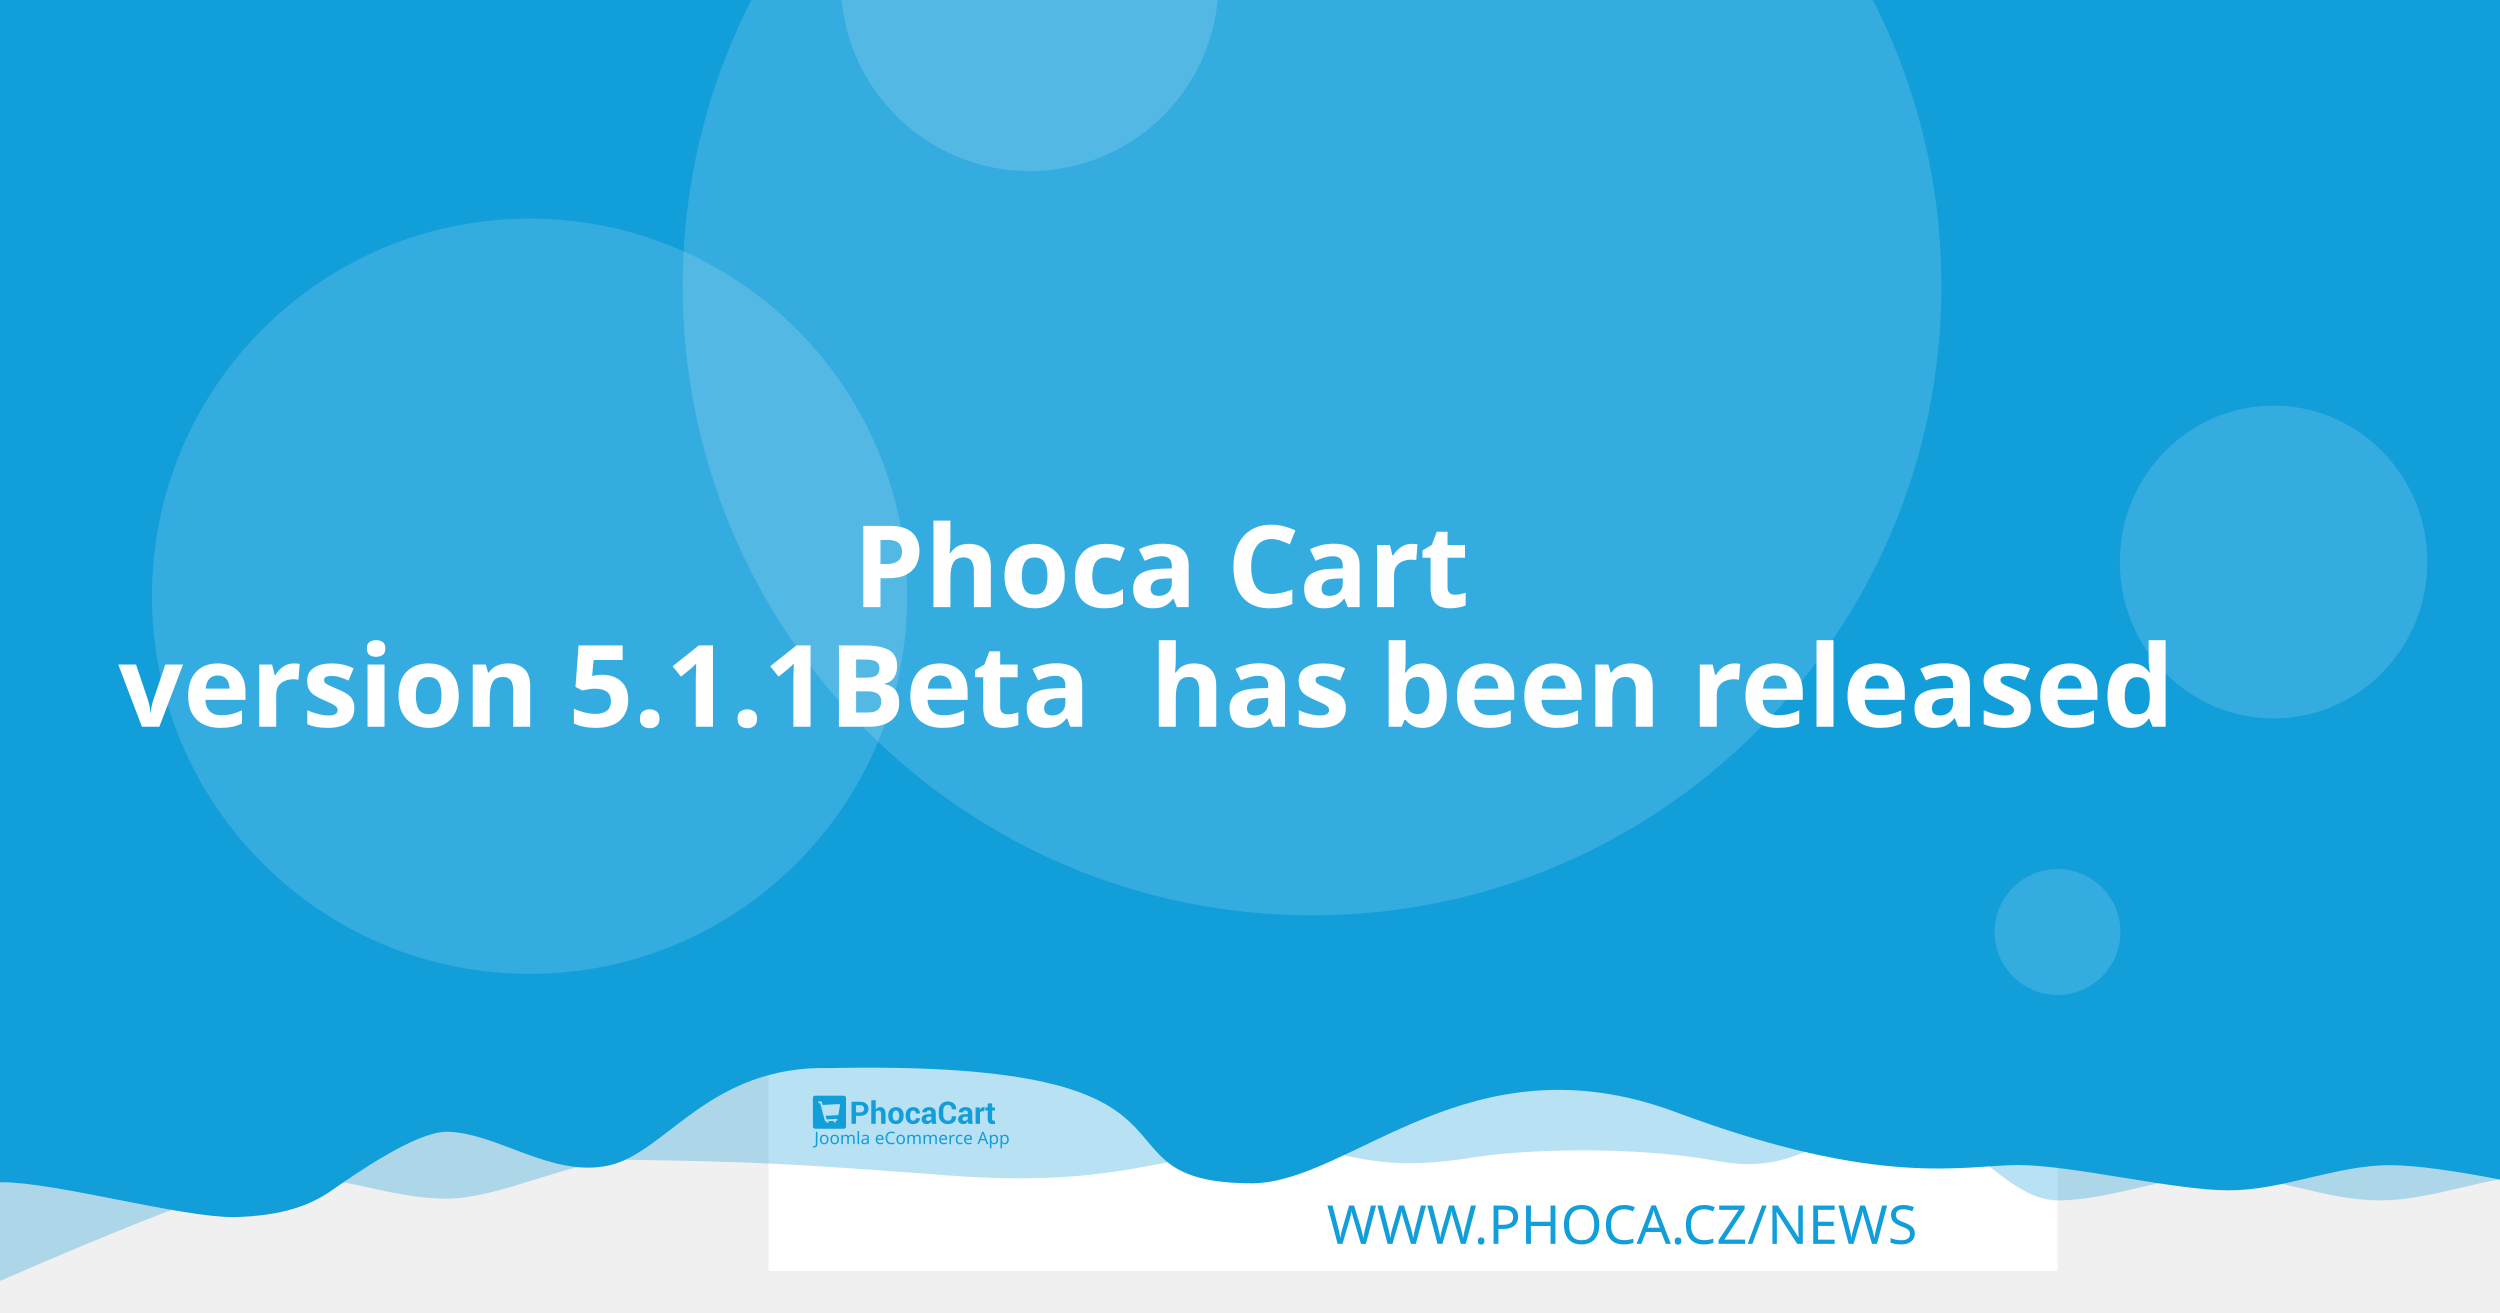
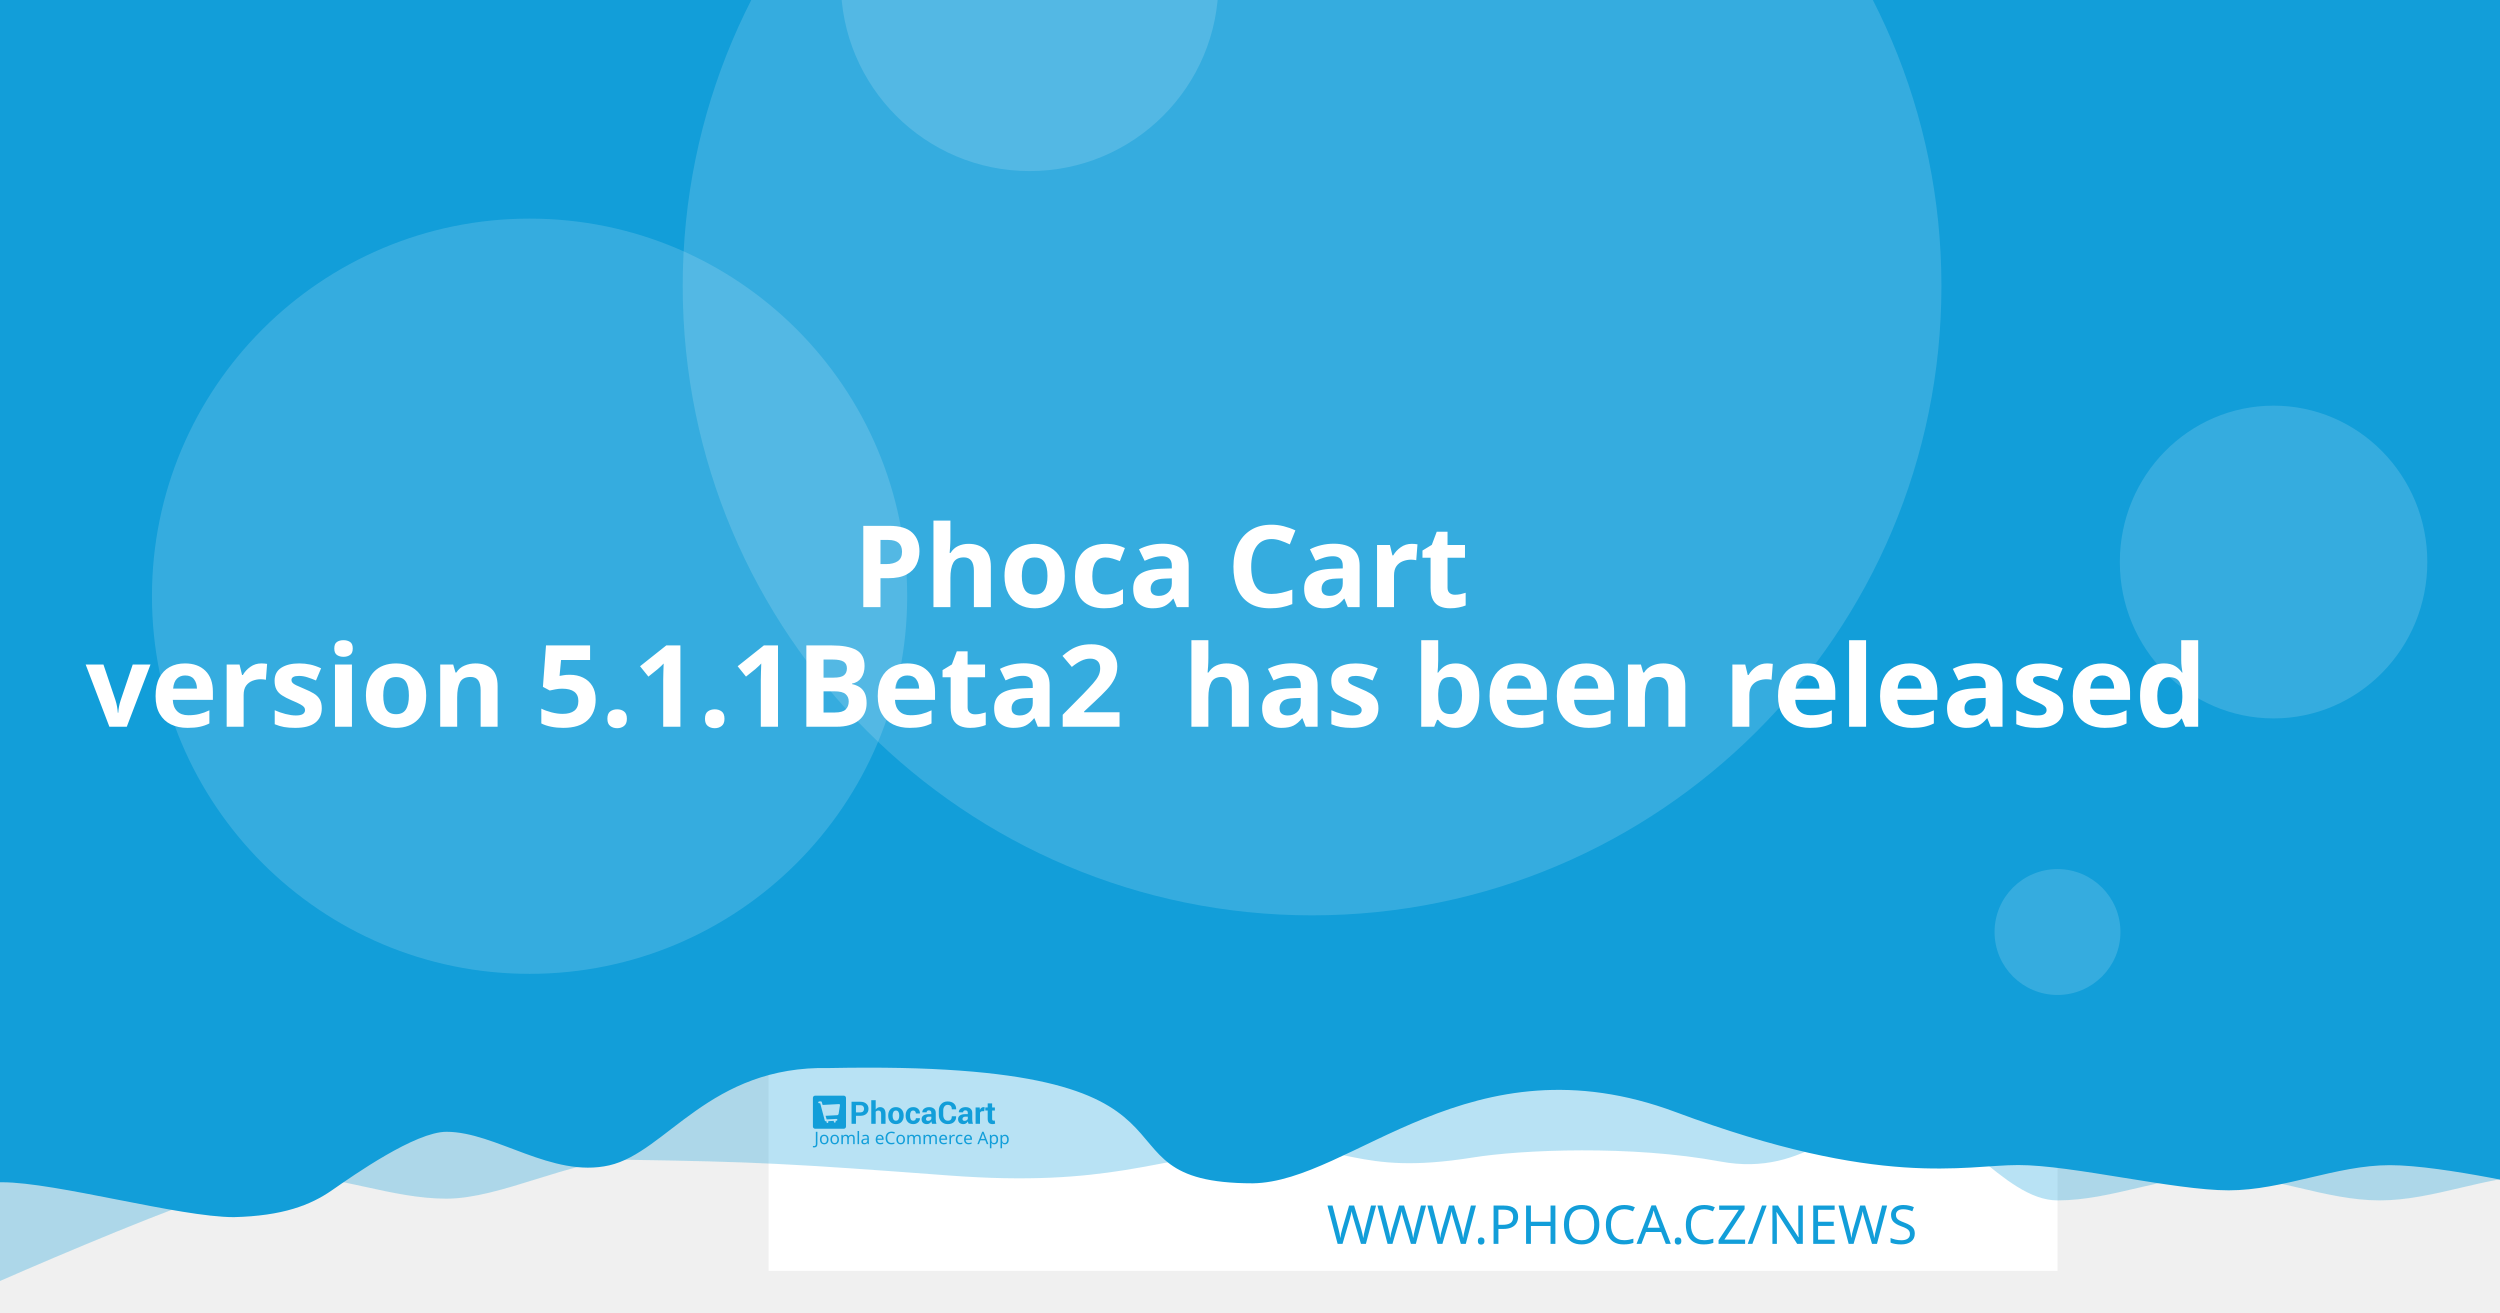
<svg xmlns="http://www.w3.org/2000/svg" width="1200" height="630" viewBox="0 0 1200 630" version="1.1" id="svg5">
  <defs id="defs2" />
  <g id="layer1">
    <path d="m 20.256,108.517 a 7.714,7.714 0 0 0 -7.714,7.714 v 97.981 a 7.714,7.714 0 0 0 7.714,7.714 h 97.976 a 7.714,7.714 0 0 0 7.714,-7.714 v -97.981 a 7.714,7.714 0 0 0 -7.714,-7.714 z m 19.435,19.56 c 0.714,-0.04 1.37,0.151 1.984,0.583 0.613,0.434 1.018,0.978 1.215,1.637 l 2.918,10.039 56.209,-2.948 c 1.002,-0.052 1.838,0.296 2.506,1.04 0.665,0.732 0.929,1.612 0.768,2.626 l -4.71,30.132 c -0.167,0.89 -0.688,1.809 -1.557,2.747 -0.869,0.95 -2.001,1.463 -3.38,1.537 l -39.707,2.079 3.671,12.389 33.562,-1.758 c 0.878,-0.049 1.633,0.215 2.28,0.783 0.632,0.583 0.971,1.312 1.019,2.19 0.046,0.878 -0.215,1.633 -0.783,2.28 -0.583,0.635 -1.312,0.974 -2.19,1.019 l -3.139,0.166 0.166,3.134 c 0.046,0.881 -0.215,1.638 -0.798,2.27 -0.571,0.647 -1.294,0.99 -2.174,1.034 -0.878,0.046 -1.635,-0.215 -2.27,-0.798 -0.647,-0.571 -0.984,-1.297 -1.03,-2.174 l -0.166,-3.134 -18.817,0.979 0.161,3.139 c 0.046,0.881 -0.212,1.638 -0.783,2.27 -0.583,0.647 -1.312,0.988 -2.19,1.034 -0.878,0.049 -1.633,-0.215 -2.28,-0.798 -0.635,-0.571 -0.974,-1.297 -1.019,-2.174 l -0.166,-3.139 -1.943,0.101 c -0.753,0.039 -1.441,-0.135 -2.079,-0.517 -0.623,-0.383 -1.068,-0.764 -1.341,-1.125 l -0.347,-0.613 -15.769,-59.624 -3.39,0.176 c -0.841,0.046 -1.586,-0.219 -2.245,-0.798 -0.659,-0.571 -1.009,-1.292 -1.055,-2.169 -0.046,-0.881 0.225,-1.635 0.824,-2.27 0.595,-0.647 1.308,-0.989 2.149,-1.034 z" style="fill:#ffffff;stroke-width:1.208;paint-order:stroke fill markers" id="path400" />
    <rect style="opacity:1;fill:#ffffff;stroke-width:6.042;stroke-linejoin:round;paint-order:stroke fill markers" id="rect723" width="618.676" height="618.676" x="368.924" y="-8.647" />
    <path id="rect4460" style="opacity:0.3;fill:#129ed9;fill-opacity:1;stroke-width:6.042;stroke-linejoin:round;paint-order:stroke fill markers" d="M 59.586,-3.814 H 1296.938 v 580.009 c 0,0 -51.556,-12.084 -77.334,-12.084 -25.778,0 -51.244,12.084 -77.335,12.084 -26.091,0 -51.556,-12.084 -77.334,-12.084 -25.778,0 -51.244,12.084 -77.335,12.084 -26.091,0 -50.615,-41.931 -76.393,-41.931 -25.778,0 -43.072,31.169 -85.504,23.256 -42.433,-7.913 -95.293,-5.729 -119.04,-1.869 -57.142,9.103 -59.508,-8.125 -105.573,-4.001 -46.065,4.124 -68.78,18.359 -145.373,12.602 -76.593,-5.757 -93.029,-6.595 -155.544,-7.578 -25.778,0 -59.826,18.693 -85.917,18.693 -26.091,0 -51.556,-11.254 -77.334,-11.254 -25.778,0 -172.338,66.428 -172.338,66.428 z" />
    <path id="rect4460-5" style="fill:#129ed9;fill-opacity:1;stroke-width:6.042;stroke-linejoin:round;paint-order:stroke fill markers" d="M -12.915,-8.647 H 1224.437 v 580.009 c 0,0 -51.556,-12.084 -77.334,-12.084 -25.778,0 -51.243,12.084 -77.334,12.084 -26.091,0 -75.228,-12.142 -101.006,-12.142 -25.778,0 -65.794,11.416 -164.408,-25.412 -98.613,-36.828 -155.373,33.433 -202.968,34.185 -85.545,-0.05 -3.558,-59.324 -203.248,-55.331 -57.687,-1.357 -78.127,40.433 -105.693,46.704 -27.566,6.271 -54.486,-16.105 -78.151,-16.105 -14.933,0 -44.462,20.77 -54.88,28.017 -10.418,7.247 -23.732,12.357 -47.124,12.95 -26.091,0 -85.565,-16.747 -111.343,-16.747 -25.778,0 -13.863,3.88 -13.863,3.88 z" />
    <circle style="opacity:0.15;fill:#ffffff;fill-opacity:1;stroke-width:6.042;stroke-linejoin:round;paint-order:stroke fill markers" id="path8376" cx="629.794" cy="137.279" r="302.088" />
    <text xml:space="preserve" style="font-style:normal;font-weight:normal;font-size:25.778px;line-height:1.25;font-family:sans-serif;fill:#129ed9;fill-opacity:1;stroke:none;stroke-width:1.208" x="953.817" y="597.071" id="text2910-3-7">
      <tspan id="tspan2908-6-5" x="953.817" y="597.071" style="font-style:normal;font-variant:normal;font-weight:300;font-stretch:normal;font-size:25.778px;font-family:Montserrat;-inkscape-font-specification:'Montserrat Light';text-align:end;text-anchor:end;fill:#129ed9;fill-opacity:1;stroke-width:1.208">WWW.PHOCA.CZ/NEWS</tspan>
    </text>
    <text xml:space="preserve" style="font-style:normal;font-variant:normal;font-weight:600;font-stretch:normal;font-size:54.666px;line-height:1.05;font-family:Rubik;-inkscape-font-specification:'Rubik Semi-Bold';fill:#ffffff;fill-opacity:1;stroke:none;stroke-width:1.577" x="600" y="234.034" id="text11252">
      <tspan x="600" y="234.034" id="tspan403" style="text-align:center;text-anchor:middle;stroke-width:1.577" />
      <tspan x="600" y="291.433" style="font-size:54.666px;text-align:center;text-anchor:middle;stroke-width:1.577" id="tspan444"> Phoca Cart</tspan>
-       <tspan x="600" y="348.833" id="tspan2906" style="font-size:54.666px;text-align:center;text-anchor:middle;stroke-width:1.577">version 5.1.1Beta
+       <tspan x="600" y="348.833" id="tspan2906" style="font-size:54.666px;text-align:center;text-anchor:middle;stroke-width:1.577">version 5.1.1Beta2
 has been released</tspan>
      <tspan x="600" y="406.232" id="tspan1994" style="font-size:54.666px;stroke-width:1.577" />
    </text>
    <circle style="opacity:0.15;fill:#ffffff;fill-opacity:1;stroke-width:6.042;stroke-linejoin:round;paint-order:stroke fill markers" id="path8376-9" cx="254.196" cy="286.191" r="181.253" />
    <circle style="opacity:0.15;fill:#ffffff;fill-opacity:1;stroke-width:6.042;stroke-linejoin:round;paint-order:stroke fill markers" id="path8376-6" cx="494.235" cy="-8.506" r="90.626" />
    <ellipse style="opacity:0.15;fill:#ffffff;fill-opacity:1;stroke-width:7.442;stroke-linejoin:round;paint-order:stroke fill markers" id="path8376-6-2" cx="1091.315" cy="269.776" rx="73.793" ry="75.059" />
    <g id="g8950" transform="matrix(0.360172,0,0,0.360172,498.6223,396.4642)" style="fill:#129ed9;fill-opacity:1;stroke-width:3.355">
      <g id="g895" transform="translate(-301.0409,359.4151)" style="fill:#129ed9;fill-opacity:1;stroke-width:3.355">
        <g transform="matrix(1.3333,0,0,-1.3333,-75.59,850.15)" fill="#ffffff" image-rendering="optimizeQuality" id="g280" style="clip-rule:evenodd;fill:#129ed9;fill-opacity:1;stroke-width:8.934;shape-rendering:geometricPrecision">
          <path d="m 99.728,617.49 v -7.994 h -4.423 v 22.031 h 8.784 c 2.532,0 4.527,-0.646 5.979,-1.937 1.452,-1.291 2.181,-2.99 2.181,-5.097 0,-2.107 -0.729,-3.801 -2.181,-5.082 -1.452,-1.281 -3.446,-1.921 -5.979,-1.921 z m 0,3.408 h 4.361 c 1.23,0 2.165,0.336 2.801,1.002 0.635,0.671 0.951,1.523 0.951,2.561 0,1.059 -0.315,1.932 -0.946,2.623 -0.63,0.687 -1.566,1.033 -2.806,1.033 H 99.728 Z" id="path262" style="fill:#129ed9;fill-opacity:1;stroke-width:3.355" />
          <path d="m 119.45,623.79 c 0.517,0.749 1.147,1.327 1.891,1.746 0.749,0.418 1.576,0.63 2.485,0.63 1.705,0 3.043,-0.568 4.02,-1.704 0.971,-1.131 1.457,-2.887 1.457,-5.252 v -9.714 h -4.418 v 9.76 c 0,1.276 -0.227,2.174 -0.677,2.706 -0.445,0.532 -1.116,0.795 -2.005,0.795 -0.605,0 -1.137,-0.108 -1.602,-0.325 -0.465,-0.217 -0.847,-0.522 -1.152,-0.919 v -12.017 h -4.418 v 23.611 h 4.418 z" id="path264" style="fill:#129ed9;fill-opacity:1;stroke-width:3.355" />
          <path d="m 131.96,617.83 c 0,2.438 0.682,4.436 2.046,5.996 1.359,1.554 3.25,2.334 5.663,2.334 2.418,0 4.315,-0.774 5.689,-2.329 1.375,-1.549 2.062,-3.553 2.062,-6.001 v -0.32 c 0,-2.458 -0.687,-4.462 -2.051,-6.011 -1.369,-1.544 -3.261,-2.319 -5.674,-2.319 -2.418,0 -4.315,0.775 -5.684,2.319 -1.364,1.549 -2.051,3.553 -2.051,6.011 z m 4.408,-0.31 c 0,-1.487 0.264,-2.68 0.785,-3.584 0.527,-0.899 1.375,-1.348 2.542,-1.348 1.142,0 1.979,0.454 2.506,1.358 0.532,0.904 0.796,2.097 0.796,3.574 v 0.315 c 0,1.446 -0.269,2.629 -0.801,3.542 -0.537,0.914 -1.38,1.374 -2.527,1.374 -1.142,0 -1.979,-0.46 -2.506,-1.379 -0.532,-0.919 -0.796,-2.102 -0.796,-3.537 z" id="path266" style="fill:#129ed9;fill-opacity:1;stroke-width:3.355" />
          <path d="m 157.01,612.59 c 0.79,0 1.421,0.227 1.891,0.682 0.475,0.454 0.713,1.064 0.713,1.828 h 4.015 l 0.041,-0.093 c 0.041,-1.653 -0.579,-3.037 -1.871,-4.152 -1.287,-1.116 -2.883,-1.673 -4.79,-1.673 -2.439,0 -4.325,0.769 -5.648,2.314 -1.318,1.544 -1.979,3.522 -1.979,5.944 v 0.449 c 0,2.412 0.656,4.395 1.974,5.944 1.317,1.554 3.198,2.329 5.638,2.329 2.02,0 3.648,-0.573 4.883,-1.725 1.235,-1.151 1.835,-2.664 1.793,-4.539 l -0.031,-0.088 h -4.026 c 0,0.842 -0.233,1.544 -0.698,2.107 -0.46,0.558 -1.101,0.837 -1.922,0.837 -1.168,0 -1.995,-0.454 -2.475,-1.358 -0.476,-0.904 -0.718,-2.071 -0.718,-3.496 v -0.454 c 0,-1.456 0.243,-2.628 0.718,-3.522 0.48,-0.888 1.312,-1.332 2.491,-1.332" id="path268" style="fill:#129ed9;fill-opacity:1;stroke-width:3.355" />
          <path d="m 175.8,609.49 c -0.165,0.372 -0.305,0.764 -0.419,1.183 -0.119,0.413 -0.202,0.837 -0.248,1.27 -0.455,-0.8 -1.054,-1.456 -1.798,-1.978 -0.739,-0.521 -1.628,-0.785 -2.656,-0.785 -1.715,0 -3.038,0.439 -3.963,1.322 -0.93,0.883 -1.395,2.086 -1.395,3.604 0,1.606 0.62,2.845 1.855,3.729 1.235,0.883 3.038,1.322 5.41,1.322 h 2.47 v 1.301 c 0,0.785 -0.207,1.394 -0.62,1.828 -0.413,0.434 -1.023,0.651 -1.834,0.651 -0.713,0 -1.266,-0.175 -1.653,-0.522 -0.393,-0.346 -0.584,-0.826 -0.584,-1.446 l -4.268,0.016 -0.016,0.093 c -0.072,1.379 0.527,2.572 1.798,3.579 1.271,1.002 2.946,1.503 5.013,1.503 1.958,0 3.545,-0.496 4.769,-1.492 1.22,-0.992 1.829,-2.406 1.829,-4.24 v -6.76 c 0,-0.769 0.062,-1.492 0.176,-2.164 0.119,-0.676 0.299,-1.348 0.553,-2.014 z m -4.046,2.943 c 0.78,0 1.468,0.191 2.077,0.574 0.605,0.382 1.013,0.826 1.225,1.332 v 2.308 h -2.47 c -0.935,0 -1.648,-0.232 -2.134,-0.702 -0.481,-0.47 -0.724,-1.033 -0.724,-1.699 0,-0.542 0.181,-0.981 0.542,-1.312 0.367,-0.336 0.858,-0.501 1.483,-0.501" id="path270" style="fill:#129ed9;fill-opacity:1;stroke-width:3.355" />
          <path d="m 199.84,617.01 0.031,-0.088 c 0.041,-2.37 -0.682,-4.25 -2.17,-5.645 -1.488,-1.394 -3.555,-2.091 -6.201,-2.091 -2.656,0 -4.811,0.852 -6.464,2.556 -1.653,1.704 -2.486,3.894 -2.486,6.579 v 4.369 c 0,2.67 0.812,4.86 2.424,6.574 1.617,1.715 3.715,2.572 6.299,2.572 2.723,0 4.852,-0.697 6.386,-2.097 1.535,-1.399 2.284,-3.305 2.243,-5.717 l -0.031,-0.088 h -4.299 c 0,1.451 -0.346,2.561 -1.044,3.336 -0.698,0.769 -1.783,1.157 -3.255,1.157 -1.323,0 -2.372,-0.537 -3.147,-1.606 -0.78,-1.074 -1.168,-2.438 -1.168,-4.1 v -4.39 c 0,-1.683 0.408,-3.057 1.225,-4.131 0.822,-1.069 1.922,-1.606 3.317,-1.606 1.38,0 2.403,0.372 3.064,1.11 0.661,0.744 0.992,1.844 0.992,3.305 z" id="path272" style="fill:#129ed9;fill-opacity:1;stroke-width:3.355" />
          <path d="m 212.27,609.49 c -0.165,0.372 -0.305,0.764 -0.419,1.183 -0.119,0.413 -0.202,0.837 -0.248,1.27 -0.455,-0.8 -1.054,-1.456 -1.798,-1.978 -0.739,-0.521 -1.628,-0.785 -2.656,-0.785 -1.716,0 -3.038,0.439 -3.963,1.322 -0.93,0.883 -1.395,2.086 -1.395,3.604 0,1.606 0.62,2.845 1.855,3.729 1.235,0.883 3.039,1.322 5.41,1.322 h 2.47 v 1.301 c 0,0.785 -0.207,1.394 -0.62,1.828 -0.413,0.434 -1.023,0.651 -1.834,0.651 -0.713,0 -1.266,-0.175 -1.654,-0.522 -0.393,-0.346 -0.584,-0.826 -0.584,-1.446 l -4.268,0.016 -0.016,0.093 c -0.072,1.379 0.527,2.572 1.798,3.579 1.271,1.002 2.945,1.503 5.013,1.503 1.958,0 3.545,-0.496 4.769,-1.492 1.22,-0.992 1.829,-2.406 1.829,-4.24 v -6.76 c 0,-0.769 0.062,-1.492 0.176,-2.164 0.119,-0.676 0.3,-1.348 0.553,-2.014 z m -4.046,2.943 c 0.78,0 1.468,0.191 2.077,0.574 0.605,0.382 1.013,0.826 1.224,1.332 v 2.308 h -2.47 c -0.935,0 -1.649,-0.232 -2.134,-0.702 -0.481,-0.47 -0.723,-1.033 -0.723,-1.699 0,-0.542 0.181,-0.981 0.542,-1.312 0.367,-0.336 0.858,-0.501 1.483,-0.501" id="path274" style="fill:#129ed9;fill-opacity:1;stroke-width:3.355" />
          <path d="m 227.92,622.06 -1.617,0.046 c -0.656,0 -1.199,-0.134 -1.623,-0.408 -0.423,-0.274 -0.744,-0.656 -0.966,-1.152 v -11.052 h -4.408 v 16.36 h 4.103 l 0.196,-2.422 c 0.382,0.857 0.883,1.528 1.494,2.009 0.61,0.48 1.312,0.723 2.108,0.723 0.223,0 0.429,-0.015 0.615,-0.052 0.186,-0.036 0.377,-0.077 0.568,-0.129 z" id="path276" style="fill:#129ed9;fill-opacity:1;stroke-width:3.355" />
          <path d="m 235.83,629.86 v -4.007 h 2.754 v -3.099 H 235.83 v -8.33 c 0,-0.635 0.129,-1.09 0.393,-1.363 0.263,-0.274 0.615,-0.408 1.059,-0.408 0.232,0 0.434,0.01 0.599,0.036 0.166,0.026 0.362,0.072 0.579,0.129 l 0.383,-3.181 c -0.445,-0.155 -0.878,-0.268 -1.302,-0.341 -0.424,-0.078 -0.884,-0.114 -1.38,-0.114 -1.524,0 -2.697,0.418 -3.519,1.255 -0.822,0.837 -1.235,2.159 -1.235,3.977 v 8.34 h -2.392 v 3.099 h 2.392 v 4.007 z" id="path278" style="fill:#129ed9;fill-opacity:1;stroke-width:3.355" />
        </g>
        <g fill="#ffffff" fill-rule="evenodd" image-rendering="optimizeQuality" stroke-width="1.934" aria-label="Joomla eCommerce App" id="g318" style="clip-rule:evenodd;fill:#129ed9;fill-opacity:1;shape-rendering:geometricPrecision">
          <path d="M 1.704,69 Q 1.151,69 0.736,68.908 0.321,68.839 -0.002,68.7 v -1.752 q 0.369,0.092 0.784,0.161 0.415,0.069 0.876,0.069 0.576,0 1.083,-0.231 0.53,-0.231 0.853,-0.807 0.323,-0.576 0.323,-1.614 v -16.368 h 2.075 v 16.206 q 0,2.374 -1.176,3.504 -1.176,1.13 -3.112,1.13 z" id="path282" style="fill:#129ed9;fill-opacity:1;stroke-width:1.934" />
          <path d="m 20.792,58.419 q 0,3.066 -1.568,4.749 -1.545,1.683 -4.196,1.683 -1.637,0 -2.928,-0.738 -1.268,-0.761 -2.006,-2.19 -0.738,-1.452 -0.738,-3.504 0,-3.066 1.545,-4.726 1.545,-1.66 4.196,-1.66 1.683,0 2.951,0.761 1.291,0.738 2.006,2.167 0.738,1.406 0.738,3.458 z m -9.336,0 q 0,2.19 0.853,3.481 0.876,1.268 2.766,1.268 1.867,0 2.743,-1.268 0.876,-1.291 0.876,-3.481 0,-2.19 -0.876,-3.435 -0.876,-1.245 -2.766,-1.245 -1.89,0 -2.743,1.245 -0.853,1.245 -0.853,3.435 z" id="path284" style="fill:#129ed9;fill-opacity:1;stroke-width:1.934" />
          <path d="m 34.739,58.419 q 0,3.066 -1.568,4.749 -1.545,1.683 -4.196,1.683 -1.637,0 -2.928,-0.738 -1.268,-0.761 -2.006,-2.19 -0.738,-1.452 -0.738,-3.504 0,-3.066 1.545,-4.726 1.545,-1.66 4.196,-1.66 1.683,0 2.951,0.761 1.291,0.738 2.006,2.167 0.738,1.406 0.738,3.458 z m -9.336,0 q 0,2.19 0.853,3.481 0.876,1.268 2.766,1.268 1.867,0 2.743,-1.268 0.876,-1.291 0.876,-3.481 0,-2.19 -0.876,-3.435 -0.876,-1.245 -2.766,-1.245 -1.89,0 -2.743,1.245 -0.853,1.245 -0.853,3.435 z" id="path286" style="fill:#129ed9;fill-opacity:1;stroke-width:1.934" />
          <path d="m 51.499,52.033 q 2.098,0 3.135,1.083 1.037,1.06 1.037,3.458 V 64.62 H 53.666 v -7.953 q 0,-2.928 -2.513,-2.928 -1.798,0 -2.582,1.037 -0.761,1.037 -0.761,3.02 V 64.62 h -2.006 v -7.953 q 0,-2.928 -2.536,-2.928 -1.867,0 -2.582,1.153 -0.715,1.153 -0.715,3.32 v 6.409 h -2.029 v -12.356 h 1.637 l 0.3,1.683 h 0.115 q 0.576,-0.968 1.545,-1.429 0.991,-0.484 2.098,-0.484 2.905,0 3.781,2.075 h 0.115 q 0.622,-1.06 1.683,-1.568 1.083,-0.507 2.282,-0.507 z" id="path288" style="fill:#129ed9;fill-opacity:1;stroke-width:1.934" />
          <path d="M 61.527,64.62 H 59.498 V 47.1 h 2.029 z" id="path290" style="fill:#129ed9;fill-opacity:1;stroke-width:1.934" />
          <path d="m 70.126,52.056 q 2.259,0 3.343,0.991 1.083,0.991 1.083,3.158 v 8.414 h -1.475 l -0.392,-1.752 h -0.092 q -0.807,1.014 -1.706,1.498 -0.876,0.484 -2.444,0.484 -1.683,0 -2.789,-0.876 -1.107,-0.899 -1.107,-2.789 0,-1.844 1.452,-2.836 1.452,-1.014 4.472,-1.107 l 2.098,-0.069 v -0.738 q 0,-1.545 -0.669,-2.144 -0.669,-0.599 -1.89,-0.599 -0.968,0 -1.844,0.3 -0.876,0.277 -1.637,0.645 l -0.622,-1.522 q 0.807,-0.438 1.913,-0.738 1.107,-0.323 2.305,-0.323 z m 0.599,6.593 q -2.305,0.092 -3.204,0.738 -0.876,0.645 -0.876,1.821 0,1.037 0.622,1.522 0.645,0.484 1.637,0.484 1.568,0 2.605,-0.853 1.037,-0.876 1.037,-2.674 v -1.107 z" id="path292" style="fill:#129ed9;fill-opacity:1;stroke-width:1.934" />
          <path d="m 89.144,52.033 q 1.591,0 2.72,0.692 1.153,0.692 1.752,1.96 0.622,1.245 0.622,2.928 v 1.222 h -8.46 q 0.046,2.098 1.06,3.204 1.037,1.083 2.882,1.083 1.176,0 2.075,-0.207 0.922,-0.231 1.89,-0.645 v 1.775 q -0.945,0.415 -1.867,0.599 -0.922,0.207 -2.19,0.207 -1.752,0 -3.112,-0.715 -1.337,-0.715 -2.098,-2.121 -0.738,-1.429 -0.738,-3.481 0,-2.029 0.669,-3.481 0.692,-1.452 1.913,-2.236 1.245,-0.784 2.882,-0.784 z m -0.023,1.66 q -1.452,0 -2.305,0.945 -0.83,0.922 -0.991,2.582 h 6.293 q -0.023,-1.568 -0.738,-2.536 -0.715,-0.991 -2.259,-0.991 z" id="path294" style="fill:#129ed9;fill-opacity:1;stroke-width:1.934" />
          <path d="m 104.71,49.751 q -2.651,0 -4.173,1.775 -1.522,1.775 -1.522,4.864 0,3.066 1.406,4.864 1.429,1.775 4.265,1.775 1.083,0 2.052,-0.184 0.968,-0.184 1.89,-0.461 v 1.798 q -0.922,0.346 -1.913,0.507 -0.968,0.161 -2.328,0.161 -2.513,0 -4.196,-1.037 -1.683,-1.037 -2.536,-2.951 -0.83,-1.913 -0.83,-4.495 0,-2.49 0.899,-4.38 0.922,-1.913 2.697,-2.974 1.775,-1.083 4.311,-1.083 2.605,0 4.541,0.968 l -0.83,1.752 q -0.761,-0.346 -1.706,-0.622 -0.922,-0.277 -2.029,-0.277 z" id="path296" style="fill:#129ed9;fill-opacity:1;stroke-width:1.934" />
          <path d="m 122.69,58.419 q 0,3.066 -1.568,4.749 -1.545,1.683 -4.196,1.683 -1.637,0 -2.928,-0.738 -1.268,-0.761 -2.006,-2.19 -0.738,-1.452 -0.738,-3.504 0,-3.066 1.545,-4.726 1.545,-1.66 4.196,-1.66 1.683,0 2.951,0.761 1.291,0.738 2.006,2.167 0.738,1.406 0.738,3.458 z m -9.336,0 q 0,2.19 0.853,3.481 0.876,1.268 2.766,1.268 1.867,0 2.743,-1.268 0.876,-1.291 0.876,-3.481 0,-2.19 -0.876,-3.435 -0.876,-1.245 -2.766,-1.245 -1.89,0 -2.743,1.245 -0.853,1.245 -0.853,3.435 z" id="path298" style="fill:#129ed9;fill-opacity:1;stroke-width:1.934" />
          <path d="m 139.45,52.033 q 2.098,0 3.135,1.083 1.037,1.06 1.037,3.458 V 64.62 h -2.006 v -7.953 q 0,-2.928 -2.513,-2.928 -1.798,0 -2.582,1.037 -0.761,1.037 -0.761,3.02 V 64.62 h -2.006 v -7.953 q 0,-2.928 -2.536,-2.928 -1.867,0 -2.582,1.153 -0.715,1.153 -0.715,3.32 v 6.409 h -2.029 v -12.356 h 1.637 l 0.3,1.683 h 0.115 q 0.576,-0.968 1.545,-1.429 0.991,-0.484 2.098,-0.484 2.905,0 3.781,2.075 h 0.115 q 0.622,-1.06 1.683,-1.568 1.083,-0.507 2.282,-0.507 z" id="path300" style="fill:#129ed9;fill-opacity:1;stroke-width:1.934" />
          <path d="m 161,52.033 q 2.098,0 3.135,1.083 1.037,1.06 1.037,3.458 V 64.62 h -2.006 v -7.953 q 0,-2.928 -2.513,-2.928 -1.798,0 -2.582,1.037 -0.761,1.037 -0.761,3.02 V 64.62 h -2.006 v -7.953 q 0,-2.928 -2.536,-2.928 -1.867,0 -2.582,1.153 -0.715,1.153 -0.715,3.32 v 6.409 h -2.029 v -12.356 h 1.637 l 0.3,1.683 h 0.115 q 0.576,-0.968 1.545,-1.429 0.991,-0.484 2.098,-0.484 2.905,0 3.781,2.075 h 0.115 q 0.622,-1.06 1.683,-1.568 1.083,-0.507 2.282,-0.507 z" id="path302" style="fill:#129ed9;fill-opacity:1;stroke-width:1.934" />
          <path d="m 173.77,52.033 q 1.591,0 2.72,0.692 1.153,0.692 1.752,1.96 0.622,1.245 0.622,2.928 v 1.222 h -8.46 q 0.046,2.098 1.06,3.204 1.037,1.083 2.882,1.083 1.176,0 2.075,-0.207 0.922,-0.231 1.89,-0.645 v 1.775 q -0.945,0.415 -1.867,0.599 -0.922,0.207 -2.19,0.207 -1.752,0 -3.112,-0.715 -1.337,-0.715 -2.098,-2.121 -0.738,-1.429 -0.738,-3.481 0,-2.029 0.669,-3.481 0.692,-1.452 1.913,-2.236 1.245,-0.784 2.882,-0.784 z m -0.023,1.66 q -1.452,0 -2.305,0.945 -0.83,0.922 -0.991,2.582 h 6.293 q -0.023,-1.568 -0.738,-2.536 -0.715,-0.991 -2.259,-0.991 z" id="path304" style="fill:#129ed9;fill-opacity:1;stroke-width:1.934" />
          <path d="m 187.76,52.033 q 0.346,0 0.738,0.046 0.415,0.023 0.715,0.092 l -0.254,1.867 q -0.3,-0.069 -0.669,-0.115 -0.346,-0.046 -0.669,-0.046 -0.945,0 -1.775,0.53 -0.83,0.507 -1.337,1.452 -0.484,0.922 -0.484,2.167 v 6.593 h -2.029 v -12.356 h 1.66 l 0.231,2.259 h 0.092 q 0.599,-1.014 1.545,-1.752 0.945,-0.738 2.236,-0.738 z" id="path306" style="fill:#129ed9;fill-opacity:1;stroke-width:1.934" />
          <path d="m 196.02,64.851 q -1.637,0 -2.928,-0.669 -1.268,-0.669 -2.006,-2.075 -0.715,-1.406 -0.715,-3.596 0,-2.282 0.761,-3.712 0.761,-1.429 2.052,-2.098 1.314,-0.669 2.974,-0.669 0.945,0 1.821,0.207 0.876,0.184 1.429,0.461 l -0.622,1.683 q -0.553,-0.207 -1.291,-0.392 -0.738,-0.184 -1.383,-0.184 -3.642,0 -3.642,4.68 0,2.236 0.876,3.435 0.899,1.176 2.651,1.176 1.014,0 1.775,-0.207 0.784,-0.207 1.429,-0.507 v 1.798 q -0.622,0.323 -1.383,0.484 -0.738,0.184 -1.798,0.184 z" id="path308" style="fill:#129ed9;fill-opacity:1;stroke-width:1.934" />
          <path d="m 206.9,52.033 q 1.591,0 2.72,0.692 1.153,0.692 1.752,1.96 0.622,1.245 0.622,2.928 v 1.222 h -8.46 q 0.046,2.098 1.06,3.204 1.037,1.083 2.882,1.083 1.176,0 2.075,-0.207 0.922,-0.231 1.89,-0.645 v 1.775 q -0.945,0.415 -1.867,0.599 -0.922,0.207 -2.19,0.207 -1.752,0 -3.112,-0.715 -1.337,-0.715 -2.098,-2.121 -0.738,-1.429 -0.738,-3.481 0,-2.029 0.669,-3.481 0.692,-1.452 1.913,-2.236 1.245,-0.784 2.882,-0.784 z m -0.023,1.66 q -1.452,0 -2.305,0.945 -0.83,0.922 -0.991,2.582 h 6.293 q -0.023,-1.568 -0.738,-2.536 -0.715,-0.991 -2.259,-0.991 z" id="path310" style="fill:#129ed9;fill-opacity:1;stroke-width:1.934" />
          <path d="m 231.73,64.62 -1.983,-5.095 h -6.524 l -1.96,5.095 h -2.098 l 6.432,-16.529 h 1.867 l 6.409,16.529 z m -4.449,-11.918 q -0.069,-0.184 -0.231,-0.669 -0.161,-0.484 -0.323,-0.991 -0.138,-0.53 -0.231,-0.807 -0.161,0.715 -0.369,1.406 -0.207,0.669 -0.346,1.06 l -1.867,4.979 h 5.21 z" id="path312" style="fill:#129ed9;fill-opacity:1;stroke-width:1.934" />
          <path d="m 241.73,52.033 q 2.282,0 3.665,1.591 1.406,1.591 1.406,4.795 0,3.158 -1.406,4.795 -1.383,1.637 -3.688,1.637 -1.429,0 -2.374,-0.53 -0.922,-0.553 -1.452,-1.268 h -0.138 q 0.046,0.392 0.092,0.991 0.046,0.599 0.046,1.037 v 5.072 h -2.029 v -17.889 h 1.66 l 0.277,1.683 h 0.092 q 0.553,-0.807 1.452,-1.36 0.899,-0.553 2.397,-0.553 z m -0.369,1.706 q -1.89,0 -2.674,1.06 -0.761,1.06 -0.807,3.227 v 0.392 q 0,2.282 0.738,3.527 0.761,1.222 2.789,1.222 1.13,0 1.844,-0.622 0.738,-0.622 1.083,-1.683 0.369,-1.083 0.369,-2.467 0,-2.121 -0.83,-3.389 -0.807,-1.268 -2.513,-1.268 z" id="path314" style="fill:#129ed9;fill-opacity:1;stroke-width:1.934" />
          <path d="m 255.91,52.033 q 2.282,0 3.665,1.591 1.406,1.591 1.406,4.795 0,3.158 -1.406,4.795 -1.383,1.637 -3.688,1.637 -1.429,0 -2.374,-0.53 -0.922,-0.553 -1.452,-1.268 h -0.138 q 0.046,0.392 0.092,0.991 0.046,0.599 0.046,1.037 v 5.072 h -2.029 v -17.889 h 1.66 l 0.277,1.683 h 0.092 q 0.553,-0.807 1.452,-1.36 0.899,-0.553 2.397,-0.553 z m -0.369,1.706 q -1.89,0 -2.674,1.06 -0.761,1.06 -0.807,3.227 v 0.392 q 0,2.282 0.738,3.527 0.761,1.222 2.789,1.222 1.13,0 1.844,-0.622 0.738,-0.622 1.083,-1.683 0.369,-1.083 0.369,-2.467 0,-2.121 -0.83,-3.389 -0.807,-1.268 -2.513,-1.268 z" id="path316" style="fill:#129ed9;fill-opacity:1;stroke-width:1.934" />
        </g>
        <path d="M 3,0 A 3,3 0 0 0 0,3 v 38.107 a 3,3 0 0 0 3,3 h 38.105 a 3,3 0 0 0 3,-3 V 3 a 3,3 0 0 0 -3,-3 z m 7.559,7.607 c 0.278,-0.015 0.533,0.059 0.771,0.227 0.239,0.169 0.396,0.38 0.473,0.637 l 1.135,3.904 21.861,-1.147 c 0.39,-0.02 0.715,0.115 0.975,0.404 0.259,0.285 0.361,0.627 0.299,1.022 l -1.832,11.719 c -0.065,0.346 -0.268,0.703 -0.605,1.068 -0.338,0.37 -0.778,0.569 -1.315,0.598 l -15.443,0.809 1.428,4.818 13.053,-0.684 c 0.341,-0.019 0.635,0.084 0.887,0.305 0.246,0.227 0.378,0.51 0.396,0.852 0.018,0.341 -0.084,0.635 -0.305,0.887 -0.227,0.247 -0.51,0.379 -0.852,0.396 l -1.221,0.064 0.064,1.219 c 0.018,0.343 -0.084,0.637 -0.311,0.883 -0.222,0.252 -0.503,0.385 -0.846,0.402 -0.341,0.018 -0.636,-0.084 -0.883,-0.311 -0.252,-0.222 -0.383,-0.504 -0.4,-0.846 l -0.064,-1.219 -7.318,0.381 0.062,1.221 c 0.018,0.343 -0.083,0.637 -0.305,0.883 -0.227,0.252 -0.51,0.384 -0.852,0.402 -0.341,0.019 -0.635,-0.084 -0.887,-0.311 -0.247,-0.222 -0.379,-0.504 -0.396,-0.846 l -0.064,-1.221 -0.756,0.039 c -0.293,0.015 -0.561,-0.052 -0.809,-0.201 -0.242,-0.149 -0.415,-0.297 -0.521,-0.438 l -0.135,-0.238 -6.133,-23.189 -1.318,0.068 C 8.066,10.184 7.776,10.082 7.52,9.856 7.263,9.634 7.127,9.354 7.11,9.012 7.092,8.67 7.197,8.377 7.43,8.13 7.661,7.878 7.939,7.745 8.266,7.727 Z" fill="#ffffff" style="fill:#129ed9;fill-opacity:1;stroke-width:8.934;paint-order:stroke fill markers" id="path334" />
      </g>
    </g>
    <circle style="opacity:0.15;fill:#ffffff;fill-opacity:1;stroke-width:6.042;stroke-linejoin:round;paint-order:stroke fill markers" id="path8376-6-2-1" cx="987.6" cy="447.37" r="30.209" />
  </g>
</svg>
